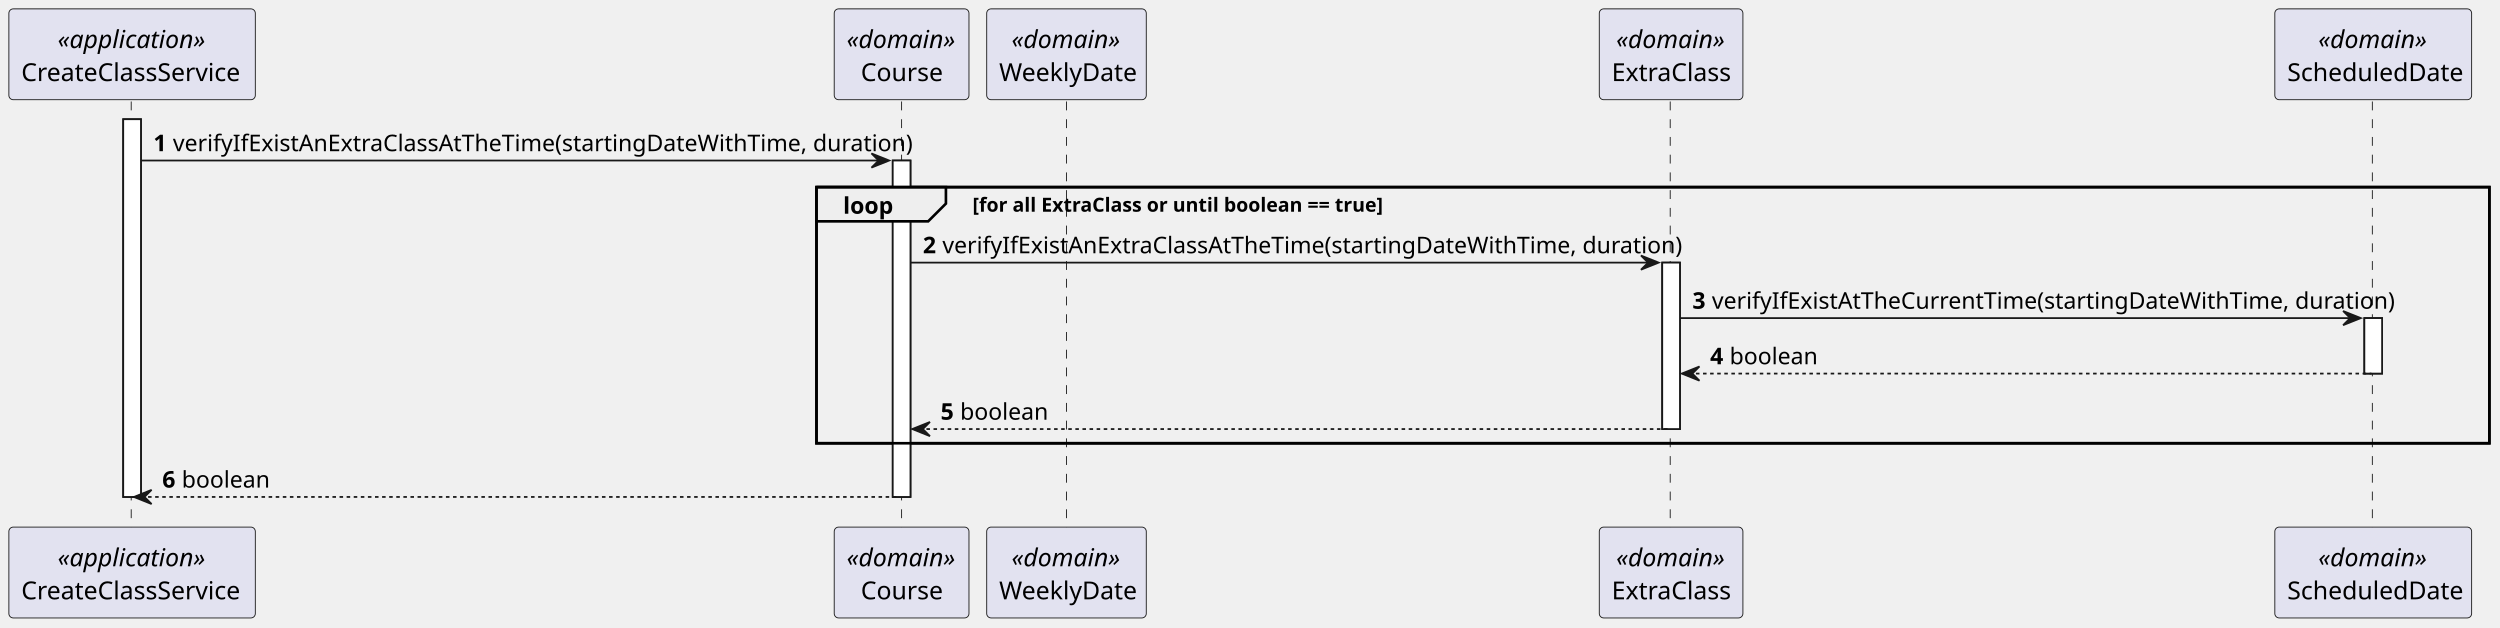
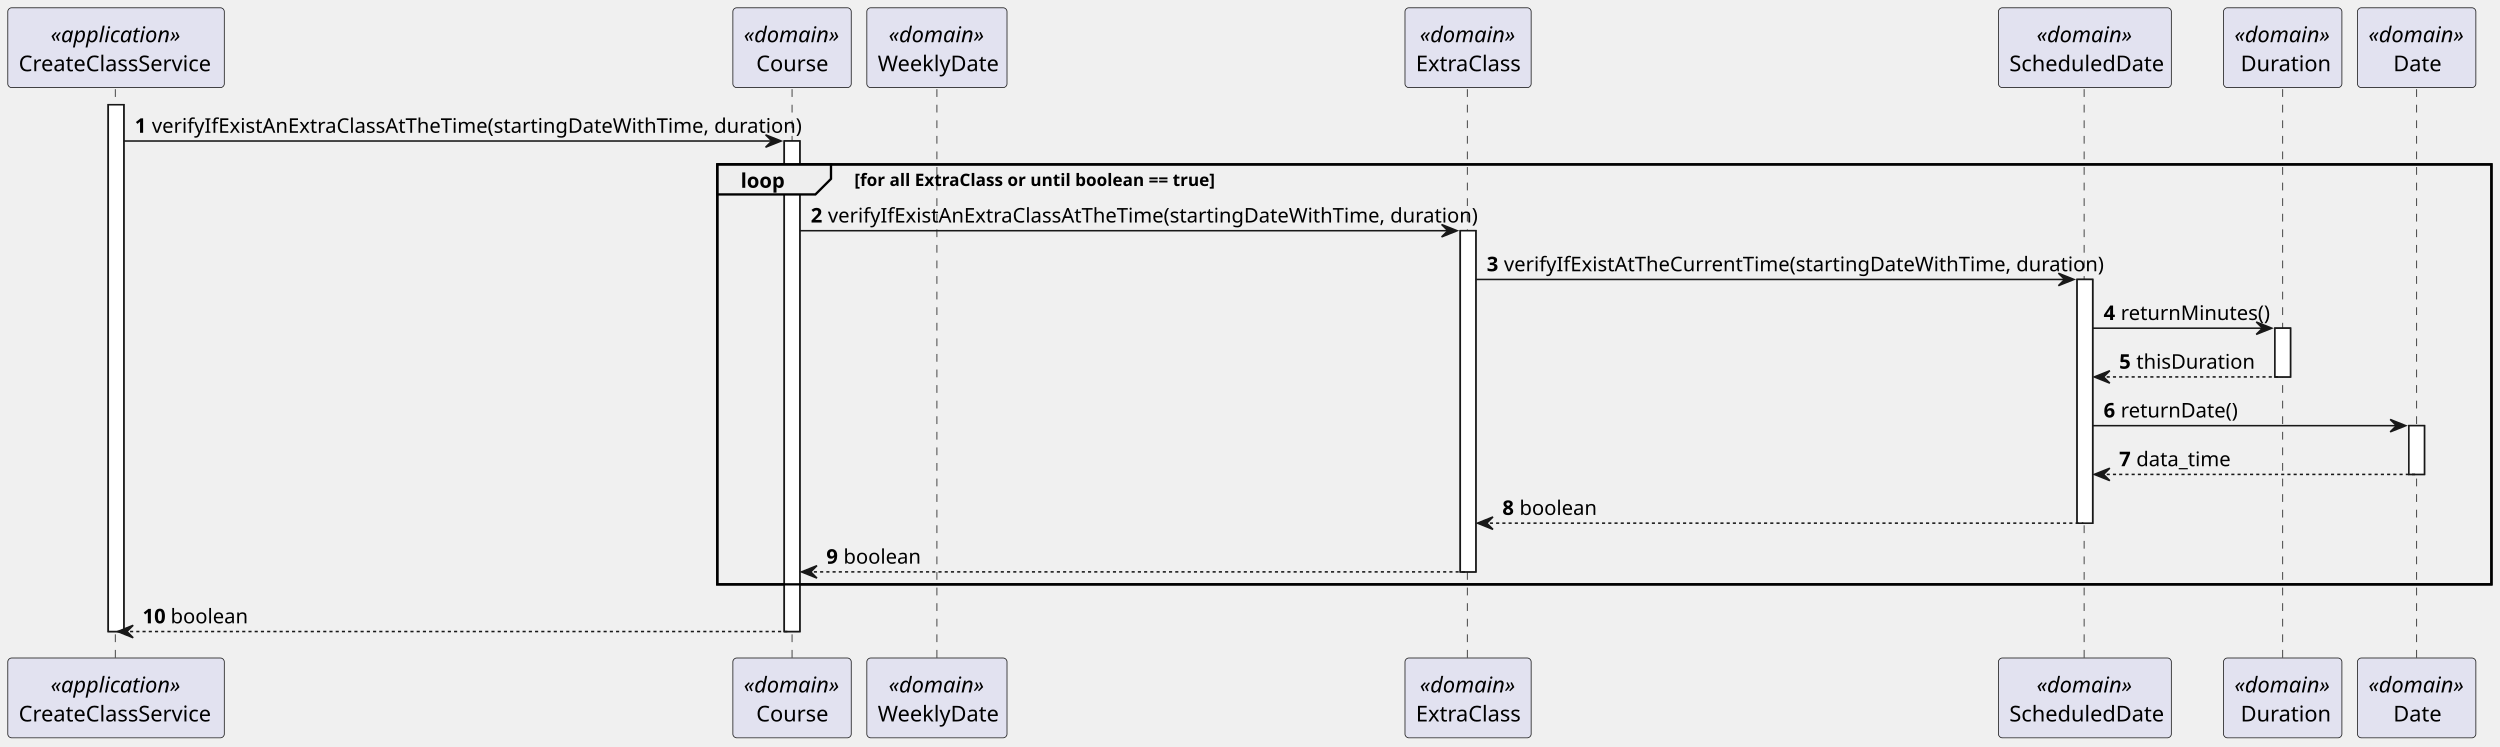
- <svg xmlns="http://www.w3.org/2000/svg" contentStyleType="text/css" height="354px" preserveAspectRatio="none" style="width:1410px;height:354px;background:#FFFFFF;" version="1.1" viewBox="0 0 1410 354" width="1410px" zoomAndPan="magnify">
+ <svg xmlns="http://www.w3.org/2000/svg" contentStyleType="text/css" height="479px" preserveAspectRatio="none" style="width:1605px;height:479px;background:#FFFFFF;" version="1.1" viewBox="0 0 1605 479" width="1605px" zoomAndPan="magnify">
  <defs />
  <g>
-     <rect fill="#FFFFFF" height="213.037" style="stroke:#181818;stroke-width:1.0;" width="10" x="69.5" y="67.242" />
-     <rect fill="#FFFFFF" height="189.746" style="stroke:#181818;stroke-width:1.0;" width="10" x="503.5" y="90.533" />
-     <rect fill="#FFFFFF" height="93.873" style="stroke:#181818;stroke-width:1.0;" width="10" x="937.5" y="148.115" />
-     <rect fill="#FFFFFF" height="31.291" style="stroke:#181818;stroke-width:1.0;" width="10" x="1333.5" y="179.406" />
-     <rect fill="none" height="144.455" style="stroke:#000000;stroke-width:1.5;" width="943.5" x="460.5" y="105.533" />
-     <line style="stroke:#181818;stroke-width:0.5;stroke-dasharray:5.0,5.0;" x1="74" x2="74" y1="57.242" y2="298.279" />
-     <line style="stroke:#181818;stroke-width:0.5;stroke-dasharray:5.0,5.0;" x1="508.5" x2="508.5" y1="57.242" y2="298.279" />
-     <line style="stroke:#181818;stroke-width:0.5;stroke-dasharray:5.0,5.0;" x1="601.5" x2="601.5" y1="57.242" y2="298.279" />
-     <line style="stroke:#181818;stroke-width:0.5;stroke-dasharray:5.0,5.0;" x1="942" x2="942" y1="57.242" y2="298.279" />
-     <line style="stroke:#181818;stroke-width:0.5;stroke-dasharray:5.0,5.0;" x1="1338" x2="1338" y1="57.242" y2="298.279" />
+     <rect fill="#FFFFFF" height="338.201" style="stroke:#181818;stroke-width:1.0;" width="10" x="69.5" y="67.242" />
+     <rect fill="#FFFFFF" height="314.91" style="stroke:#181818;stroke-width:1.0;" width="10" x="503.5" y="90.533" />
+     <rect fill="#FFFFFF" height="219.037" style="stroke:#181818;stroke-width:1.0;" width="10" x="937.5" y="148.115" />
+     <rect fill="#FFFFFF" height="156.455" style="stroke:#181818;stroke-width:1.0;" width="10" x="1333.5" y="179.406" />
+     <rect fill="#FFFFFF" height="31.291" style="stroke:#181818;stroke-width:1.0;" width="10" x="1460.5" y="210.697" />
+     <rect fill="#FFFFFF" height="31.291" style="stroke:#181818;stroke-width:1.0;" width="10" x="1546.5" y="273.279" />
+     <rect fill="none" height="269.619" style="stroke:#000000;stroke-width:1.5;" width="1139" x="460.5" y="105.533" />
+     <line style="stroke:#181818;stroke-width:0.5;stroke-dasharray:5.0,5.0;" x1="74" x2="74" y1="57.242" y2="423.443" />
+     <line style="stroke:#181818;stroke-width:0.5;stroke-dasharray:5.0,5.0;" x1="508.5" x2="508.5" y1="57.242" y2="423.443" />
+     <line style="stroke:#181818;stroke-width:0.5;stroke-dasharray:5.0,5.0;" x1="601.5" x2="601.5" y1="57.242" y2="423.443" />
+     <line style="stroke:#181818;stroke-width:0.5;stroke-dasharray:5.0,5.0;" x1="942" x2="942" y1="57.242" y2="423.443" />
+     <line style="stroke:#181818;stroke-width:0.5;stroke-dasharray:5.0,5.0;" x1="1338" x2="1338" y1="57.242" y2="423.443" />
+     <line style="stroke:#181818;stroke-width:0.5;stroke-dasharray:5.0,5.0;" x1="1465.5" x2="1465.5" y1="57.242" y2="423.443" />
+     <line style="stroke:#181818;stroke-width:0.5;stroke-dasharray:5.0,5.0;" x1="1551.5" x2="1551.5" y1="57.242" y2="423.443" />
    <rect fill="#E2E2F0" height="51.242" rx="2.5" ry="2.5" style="stroke:#181818;stroke-width:0.5;" width="139" x="5" y="5" />
    <text fill="#000000" font-family="sans-serif" font-size="14" font-style="italic" lengthAdjust="spacing" textLength="84" x="32.5" y="27.107">«application»</text>
    <text fill="#000000" font-family="sans-serif" font-size="14" lengthAdjust="spacing" textLength="125" x="12" y="45.728">CreateClassService</text>
-     <rect fill="#E2E2F0" height="51.242" rx="2.5" ry="2.5" style="stroke:#181818;stroke-width:0.5;" width="139" x="5" y="297.279" />
-     <text fill="#000000" font-family="sans-serif" font-size="14" font-style="italic" lengthAdjust="spacing" textLength="84" x="32.5" y="319.387">«application»</text>
-     <text fill="#000000" font-family="sans-serif" font-size="14" lengthAdjust="spacing" textLength="125" x="12" y="338.008">CreateClassService</text>
+     <rect fill="#E2E2F0" height="51.242" rx="2.5" ry="2.5" style="stroke:#181818;stroke-width:0.5;" width="139" x="5" y="422.443" />
+     <text fill="#000000" font-family="sans-serif" font-size="14" font-style="italic" lengthAdjust="spacing" textLength="84" x="32.5" y="444.551">«application»</text>
+     <text fill="#000000" font-family="sans-serif" font-size="14" lengthAdjust="spacing" textLength="125" x="12" y="463.172">CreateClassService</text>
    <rect fill="#E2E2F0" height="51.242" rx="2.5" ry="2.5" style="stroke:#181818;stroke-width:0.5;" width="76" x="470.5" y="5" />
    <text fill="#000000" font-family="sans-serif" font-size="14" font-style="italic" lengthAdjust="spacing" textLength="62" x="477.5" y="27.107">«domain»</text>
    <text fill="#000000" font-family="sans-serif" font-size="14" lengthAdjust="spacing" textLength="46" x="485.5" y="45.728">Course</text>
-     <rect fill="#E2E2F0" height="51.242" rx="2.5" ry="2.5" style="stroke:#181818;stroke-width:0.5;" width="76" x="470.5" y="297.279" />
-     <text fill="#000000" font-family="sans-serif" font-size="14" font-style="italic" lengthAdjust="spacing" textLength="62" x="477.5" y="319.387">«domain»</text>
-     <text fill="#000000" font-family="sans-serif" font-size="14" lengthAdjust="spacing" textLength="46" x="485.5" y="338.008">Course</text>
+     <rect fill="#E2E2F0" height="51.242" rx="2.5" ry="2.5" style="stroke:#181818;stroke-width:0.5;" width="76" x="470.5" y="422.443" />
+     <text fill="#000000" font-family="sans-serif" font-size="14" font-style="italic" lengthAdjust="spacing" textLength="62" x="477.5" y="444.551">«domain»</text>
+     <text fill="#000000" font-family="sans-serif" font-size="14" lengthAdjust="spacing" textLength="46" x="485.5" y="463.172">Course</text>
    <rect fill="#E2E2F0" height="51.242" rx="2.5" ry="2.5" style="stroke:#181818;stroke-width:0.5;" width="90" x="556.5" y="5" />
    <text fill="#000000" font-family="sans-serif" font-size="14" font-style="italic" lengthAdjust="spacing" textLength="62" x="570.5" y="27.107">«domain»</text>
    <text fill="#000000" font-family="sans-serif" font-size="14" lengthAdjust="spacing" textLength="76" x="563.5" y="45.728">WeeklyDate</text>
-     <rect fill="#E2E2F0" height="51.242" rx="2.5" ry="2.5" style="stroke:#181818;stroke-width:0.5;" width="90" x="556.5" y="297.279" />
-     <text fill="#000000" font-family="sans-serif" font-size="14" font-style="italic" lengthAdjust="spacing" textLength="62" x="570.5" y="319.387">«domain»</text>
-     <text fill="#000000" font-family="sans-serif" font-size="14" lengthAdjust="spacing" textLength="76" x="563.5" y="338.008">WeeklyDate</text>
+     <rect fill="#E2E2F0" height="51.242" rx="2.5" ry="2.5" style="stroke:#181818;stroke-width:0.5;" width="90" x="556.5" y="422.443" />
+     <text fill="#000000" font-family="sans-serif" font-size="14" font-style="italic" lengthAdjust="spacing" textLength="62" x="570.5" y="444.551">«domain»</text>
+     <text fill="#000000" font-family="sans-serif" font-size="14" lengthAdjust="spacing" textLength="76" x="563.5" y="463.172">WeeklyDate</text>
    <rect fill="#E2E2F0" height="51.242" rx="2.5" ry="2.5" style="stroke:#181818;stroke-width:0.5;" width="81" x="902" y="5" />
    <text fill="#000000" font-family="sans-serif" font-size="14" font-style="italic" lengthAdjust="spacing" textLength="62" x="911.5" y="27.107">«domain»</text>
    <text fill="#000000" font-family="sans-serif" font-size="14" lengthAdjust="spacing" textLength="67" x="909" y="45.728">ExtraClass</text>
-     <rect fill="#E2E2F0" height="51.242" rx="2.5" ry="2.5" style="stroke:#181818;stroke-width:0.5;" width="81" x="902" y="297.279" />
-     <text fill="#000000" font-family="sans-serif" font-size="14" font-style="italic" lengthAdjust="spacing" textLength="62" x="911.5" y="319.387">«domain»</text>
-     <text fill="#000000" font-family="sans-serif" font-size="14" lengthAdjust="spacing" textLength="67" x="909" y="338.008">ExtraClass</text>
+     <rect fill="#E2E2F0" height="51.242" rx="2.5" ry="2.5" style="stroke:#181818;stroke-width:0.5;" width="81" x="902" y="422.443" />
+     <text fill="#000000" font-family="sans-serif" font-size="14" font-style="italic" lengthAdjust="spacing" textLength="62" x="911.5" y="444.551">«domain»</text>
+     <text fill="#000000" font-family="sans-serif" font-size="14" lengthAdjust="spacing" textLength="67" x="909" y="463.172">ExtraClass</text>
    <rect fill="#E2E2F0" height="51.242" rx="2.5" ry="2.5" style="stroke:#181818;stroke-width:0.5;" width="111" x="1283" y="5" />
    <text fill="#000000" font-family="sans-serif" font-size="14" font-style="italic" lengthAdjust="spacing" textLength="62" x="1307.5" y="27.107">«domain»</text>
    <text fill="#000000" font-family="sans-serif" font-size="14" lengthAdjust="spacing" textLength="97" x="1290" y="45.728">ScheduledDate</text>
-     <rect fill="#E2E2F0" height="51.242" rx="2.5" ry="2.5" style="stroke:#181818;stroke-width:0.5;" width="111" x="1283" y="297.279" />
-     <text fill="#000000" font-family="sans-serif" font-size="14" font-style="italic" lengthAdjust="spacing" textLength="62" x="1307.5" y="319.387">«domain»</text>
-     <text fill="#000000" font-family="sans-serif" font-size="14" lengthAdjust="spacing" textLength="97" x="1290" y="338.008">ScheduledDate</text>
-     <rect fill="#FFFFFF" height="213.037" style="stroke:#181818;stroke-width:1.0;" width="10" x="69.5" y="67.242" />
-     <rect fill="#FFFFFF" height="189.746" style="stroke:#181818;stroke-width:1.0;" width="10" x="503.5" y="90.533" />
-     <rect fill="#FFFFFF" height="93.873" style="stroke:#181818;stroke-width:1.0;" width="10" x="937.5" y="148.115" />
-     <rect fill="#FFFFFF" height="31.291" style="stroke:#181818;stroke-width:1.0;" width="10" x="1333.5" y="179.406" />
+     <rect fill="#E2E2F0" height="51.242" rx="2.5" ry="2.5" style="stroke:#181818;stroke-width:0.5;" width="111" x="1283" y="422.443" />
+     <text fill="#000000" font-family="sans-serif" font-size="14" font-style="italic" lengthAdjust="spacing" textLength="62" x="1307.5" y="444.551">«domain»</text>
+     <text fill="#000000" font-family="sans-serif" font-size="14" lengthAdjust="spacing" textLength="97" x="1290" y="463.172">ScheduledDate</text>
+     <rect fill="#E2E2F0" height="51.242" rx="2.5" ry="2.5" style="stroke:#181818;stroke-width:0.5;" width="76" x="1427.5" y="5" />
+     <text fill="#000000" font-family="sans-serif" font-size="14" font-style="italic" lengthAdjust="spacing" textLength="62" x="1434.5" y="27.107">«domain»</text>
+     <text fill="#000000" font-family="sans-serif" font-size="14" lengthAdjust="spacing" textLength="54" x="1438.5" y="45.728">Duration</text>
+     <rect fill="#E2E2F0" height="51.242" rx="2.5" ry="2.5" style="stroke:#181818;stroke-width:0.5;" width="76" x="1427.5" y="422.443" />
+     <text fill="#000000" font-family="sans-serif" font-size="14" font-style="italic" lengthAdjust="spacing" textLength="62" x="1434.5" y="444.551">«domain»</text>
+     <text fill="#000000" font-family="sans-serif" font-size="14" lengthAdjust="spacing" textLength="54" x="1438.5" y="463.172">Duration</text>
+     <rect fill="#E2E2F0" height="51.242" rx="2.5" ry="2.5" style="stroke:#181818;stroke-width:0.5;" width="76" x="1513.5" y="5" />
+     <text fill="#000000" font-family="sans-serif" font-size="14" font-style="italic" lengthAdjust="spacing" textLength="62" x="1520.5" y="27.107">«domain»</text>
+     <text fill="#000000" font-family="sans-serif" font-size="14" lengthAdjust="spacing" textLength="30" x="1536.5" y="45.728">Date</text>
+     <rect fill="#E2E2F0" height="51.242" rx="2.5" ry="2.5" style="stroke:#181818;stroke-width:0.5;" width="76" x="1513.5" y="422.443" />
+     <text fill="#000000" font-family="sans-serif" font-size="14" font-style="italic" lengthAdjust="spacing" textLength="62" x="1520.5" y="444.551">«domain»</text>
+     <text fill="#000000" font-family="sans-serif" font-size="14" lengthAdjust="spacing" textLength="30" x="1536.5" y="463.172">Date</text>
+     <rect fill="#FFFFFF" height="338.201" style="stroke:#181818;stroke-width:1.0;" width="10" x="69.5" y="67.242" />
+     <rect fill="#FFFFFF" height="314.91" style="stroke:#181818;stroke-width:1.0;" width="10" x="503.5" y="90.533" />
+     <rect fill="#FFFFFF" height="219.037" style="stroke:#181818;stroke-width:1.0;" width="10" x="937.5" y="148.115" />
+     <rect fill="#FFFFFF" height="156.455" style="stroke:#181818;stroke-width:1.0;" width="10" x="1333.5" y="179.406" />
+     <rect fill="#FFFFFF" height="31.291" style="stroke:#181818;stroke-width:1.0;" width="10" x="1460.5" y="210.697" />
+     <rect fill="#FFFFFF" height="31.291" style="stroke:#181818;stroke-width:1.0;" width="10" x="1546.5" y="273.279" />
    <polygon fill="#181818" points="491.5,86.533,501.5,90.533,491.5,94.533,495.5,90.533" style="stroke:#181818;stroke-width:1.0;" />
    <line style="stroke:#181818;stroke-width:1.0;" x1="79.5" x2="497.5" y1="90.533" y2="90.533" />
    <text fill="#000000" font-family="sans-serif" font-size="13" font-weight="bold" lengthAdjust="spacing" textLength="7" x="86.5" y="85.27">1</text>
    <text fill="#000000" font-family="sans-serif" font-size="13" lengthAdjust="spacing" textLength="394" x="97.5" y="85.27">verifyIfExistAnExtraClassAtTheTime(startingDateWithTime, duration)</text>
    <path d="M460.5,105.533 L533.5,105.533 L533.5,114.824 L523.5,124.824 L460.5,124.824 L460.5,105.533 " fill="#EEEEEE" style="stroke:#000000;stroke-width:1.5;" />
-     <rect fill="none" height="144.455" style="stroke:#000000;stroke-width:1.5;" width="943.5" x="460.5" y="105.533" />
+     <rect fill="none" height="269.619" style="stroke:#000000;stroke-width:1.5;" width="1139" x="460.5" y="105.533" />
    <text fill="#000000" font-family="sans-serif" font-size="13" font-weight="bold" lengthAdjust="spacing" textLength="28" x="475.5" y="120.561">loop</text>
    <text fill="#000000" font-family="sans-serif" font-size="11" font-weight="bold" lengthAdjust="spacing" textLength="230" x="548.5" y="119.403">[for all ExtraClass or until boolean == true]</text>
    <polygon fill="#181818" points="925.5,144.115,935.5,148.115,925.5,152.115,929.5,148.115" style="stroke:#181818;stroke-width:1.0;" />
    <line style="stroke:#181818;stroke-width:1.0;" x1="513.5" x2="931.5" y1="148.115" y2="148.115" />
    <text fill="#000000" font-family="sans-serif" font-size="13" font-weight="bold" lengthAdjust="spacing" textLength="7" x="520.5" y="142.852">2</text>
    <text fill="#000000" font-family="sans-serif" font-size="13" lengthAdjust="spacing" textLength="394" x="531.5" y="142.852">verifyIfExistAnExtraClassAtTheTime(startingDateWithTime, duration)</text>
    <polygon fill="#181818" points="1321.5,175.406,1331.5,179.406,1321.5,183.406,1325.5,179.406" style="stroke:#181818;stroke-width:1.0;" />
    <line style="stroke:#181818;stroke-width:1.0;" x1="947.5" x2="1327.5" y1="179.406" y2="179.406" />
    <text fill="#000000" font-family="sans-serif" font-size="13" font-weight="bold" lengthAdjust="spacing" textLength="7" x="954.5" y="174.144">3</text>
    <text fill="#000000" font-family="sans-serif" font-size="13" lengthAdjust="spacing" textLength="356" x="965.5" y="174.144">verifyIfExistAtTheCurrentTime(startingDateWithTime, duration)</text>
-     <polygon fill="#181818" points="958.5,206.697,948.5,210.697,958.5,214.697,954.5,210.697" style="stroke:#181818;stroke-width:1.0;" />
-     <line style="stroke:#181818;stroke-width:1.0;stroke-dasharray:2.0,2.0;" x1="952.5" x2="1337.5" y1="210.697" y2="210.697" />
-     <text fill="#000000" font-family="sans-serif" font-size="13" font-weight="bold" lengthAdjust="spacing" textLength="7" x="964.5" y="205.435">4</text>
-     <text fill="#000000" font-family="sans-serif" font-size="13" lengthAdjust="spacing" textLength="45" x="975.5" y="205.435">boolean</text>
-     <polygon fill="#181818" points="524.5,237.988,514.5,241.988,524.5,245.988,520.5,241.988" style="stroke:#181818;stroke-width:1.0;" />
-     <line style="stroke:#181818;stroke-width:1.0;stroke-dasharray:2.0,2.0;" x1="518.5" x2="941.5" y1="241.988" y2="241.988" />
-     <text fill="#000000" font-family="sans-serif" font-size="13" font-weight="bold" lengthAdjust="spacing" textLength="7" x="530.5" y="236.726">5</text>
-     <text fill="#000000" font-family="sans-serif" font-size="13" lengthAdjust="spacing" textLength="45" x="541.5" y="236.726">boolean</text>
-     <polygon fill="#181818" points="85.5,276.279,75.5,280.279,85.5,284.279,81.5,280.279" style="stroke:#181818;stroke-width:1.0;" />
-     <line style="stroke:#181818;stroke-width:1.0;stroke-dasharray:2.0,2.0;" x1="79.5" x2="507.5" y1="280.279" y2="280.279" />
-     <text fill="#000000" font-family="sans-serif" font-size="13" font-weight="bold" lengthAdjust="spacing" textLength="7" x="91.5" y="275.017">6</text>
-     <text fill="#000000" font-family="sans-serif" font-size="13" lengthAdjust="spacing" textLength="45" x="102.5" y="275.017">boolean</text>
+     <polygon fill="#181818" points="1448.5,206.697,1458.5,210.697,1448.5,214.697,1452.5,210.697" style="stroke:#181818;stroke-width:1.0;" />
+     <line style="stroke:#181818;stroke-width:1.0;" x1="1343.5" x2="1454.5" y1="210.697" y2="210.697" />
+     <text fill="#000000" font-family="sans-serif" font-size="13" font-weight="bold" lengthAdjust="spacing" textLength="7" x="1350.5" y="205.435">4</text>
+     <text fill="#000000" font-family="sans-serif" font-size="13" lengthAdjust="spacing" textLength="87" x="1361.5" y="205.435">returnMinutes()</text>
+     <polygon fill="#181818" points="1354.5,237.988,1344.5,241.988,1354.5,245.988,1350.5,241.988" style="stroke:#181818;stroke-width:1.0;" />
+     <line style="stroke:#181818;stroke-width:1.0;stroke-dasharray:2.0,2.0;" x1="1348.5" x2="1464.5" y1="241.988" y2="241.988" />
+     <text fill="#000000" font-family="sans-serif" font-size="13" font-weight="bold" lengthAdjust="spacing" textLength="7" x="1360.5" y="236.726">5</text>
+     <text fill="#000000" font-family="sans-serif" font-size="13" lengthAdjust="spacing" textLength="69" x="1371.5" y="236.726">thisDuration</text>
+     <polygon fill="#181818" points="1534.5,269.279,1544.5,273.279,1534.5,277.279,1538.5,273.279" style="stroke:#181818;stroke-width:1.0;" />
+     <line style="stroke:#181818;stroke-width:1.0;" x1="1343.5" x2="1540.5" y1="273.279" y2="273.279" />
+     <text fill="#000000" font-family="sans-serif" font-size="13" font-weight="bold" lengthAdjust="spacing" textLength="7" x="1350.5" y="268.017">6</text>
+     <text fill="#000000" font-family="sans-serif" font-size="13" lengthAdjust="spacing" textLength="68" x="1361.5" y="268.017">returnDate()</text>
+     <polygon fill="#181818" points="1354.5,300.57,1344.5,304.57,1354.5,308.57,1350.5,304.57" style="stroke:#181818;stroke-width:1.0;" />
+     <line style="stroke:#181818;stroke-width:1.0;stroke-dasharray:2.0,2.0;" x1="1348.5" x2="1550.5" y1="304.57" y2="304.57" />
+     <text fill="#000000" font-family="sans-serif" font-size="13" font-weight="bold" lengthAdjust="spacing" textLength="7" x="1360.5" y="299.308">7</text>
+     <text fill="#000000" font-family="sans-serif" font-size="13" lengthAdjust="spacing" textLength="57" x="1371.5" y="299.308">data_time</text>
+     <polygon fill="#181818" points="958.5,331.861,948.5,335.861,958.5,339.861,954.5,335.861" style="stroke:#181818;stroke-width:1.0;" />
+     <line style="stroke:#181818;stroke-width:1.0;stroke-dasharray:2.0,2.0;" x1="952.5" x2="1337.5" y1="335.861" y2="335.861" />
+     <text fill="#000000" font-family="sans-serif" font-size="13" font-weight="bold" lengthAdjust="spacing" textLength="7" x="964.5" y="330.599">8</text>
+     <text fill="#000000" font-family="sans-serif" font-size="13" lengthAdjust="spacing" textLength="45" x="975.5" y="330.599">boolean</text>
+     <polygon fill="#181818" points="524.5,363.152,514.5,367.152,524.5,371.152,520.5,367.152" style="stroke:#181818;stroke-width:1.0;" />
+     <line style="stroke:#181818;stroke-width:1.0;stroke-dasharray:2.0,2.0;" x1="518.5" x2="941.5" y1="367.152" y2="367.152" />
+     <text fill="#000000" font-family="sans-serif" font-size="13" font-weight="bold" lengthAdjust="spacing" textLength="7" x="530.5" y="361.89">9</text>
+     <text fill="#000000" font-family="sans-serif" font-size="13" lengthAdjust="spacing" textLength="45" x="541.5" y="361.89">boolean</text>
+     <polygon fill="#181818" points="85.5,401.443,75.5,405.443,85.5,409.443,81.5,405.443" style="stroke:#181818;stroke-width:1.0;" />
+     <line style="stroke:#181818;stroke-width:1.0;stroke-dasharray:2.0,2.0;" x1="79.5" x2="507.5" y1="405.443" y2="405.443" />
+     <text fill="#000000" font-family="sans-serif" font-size="13" font-weight="bold" lengthAdjust="spacing" textLength="14" x="91.5" y="400.181">10</text>
+     <text fill="#000000" font-family="sans-serif" font-size="13" lengthAdjust="spacing" textLength="45" x="109.5" y="400.181">boolean</text>
  </g>
</svg>
